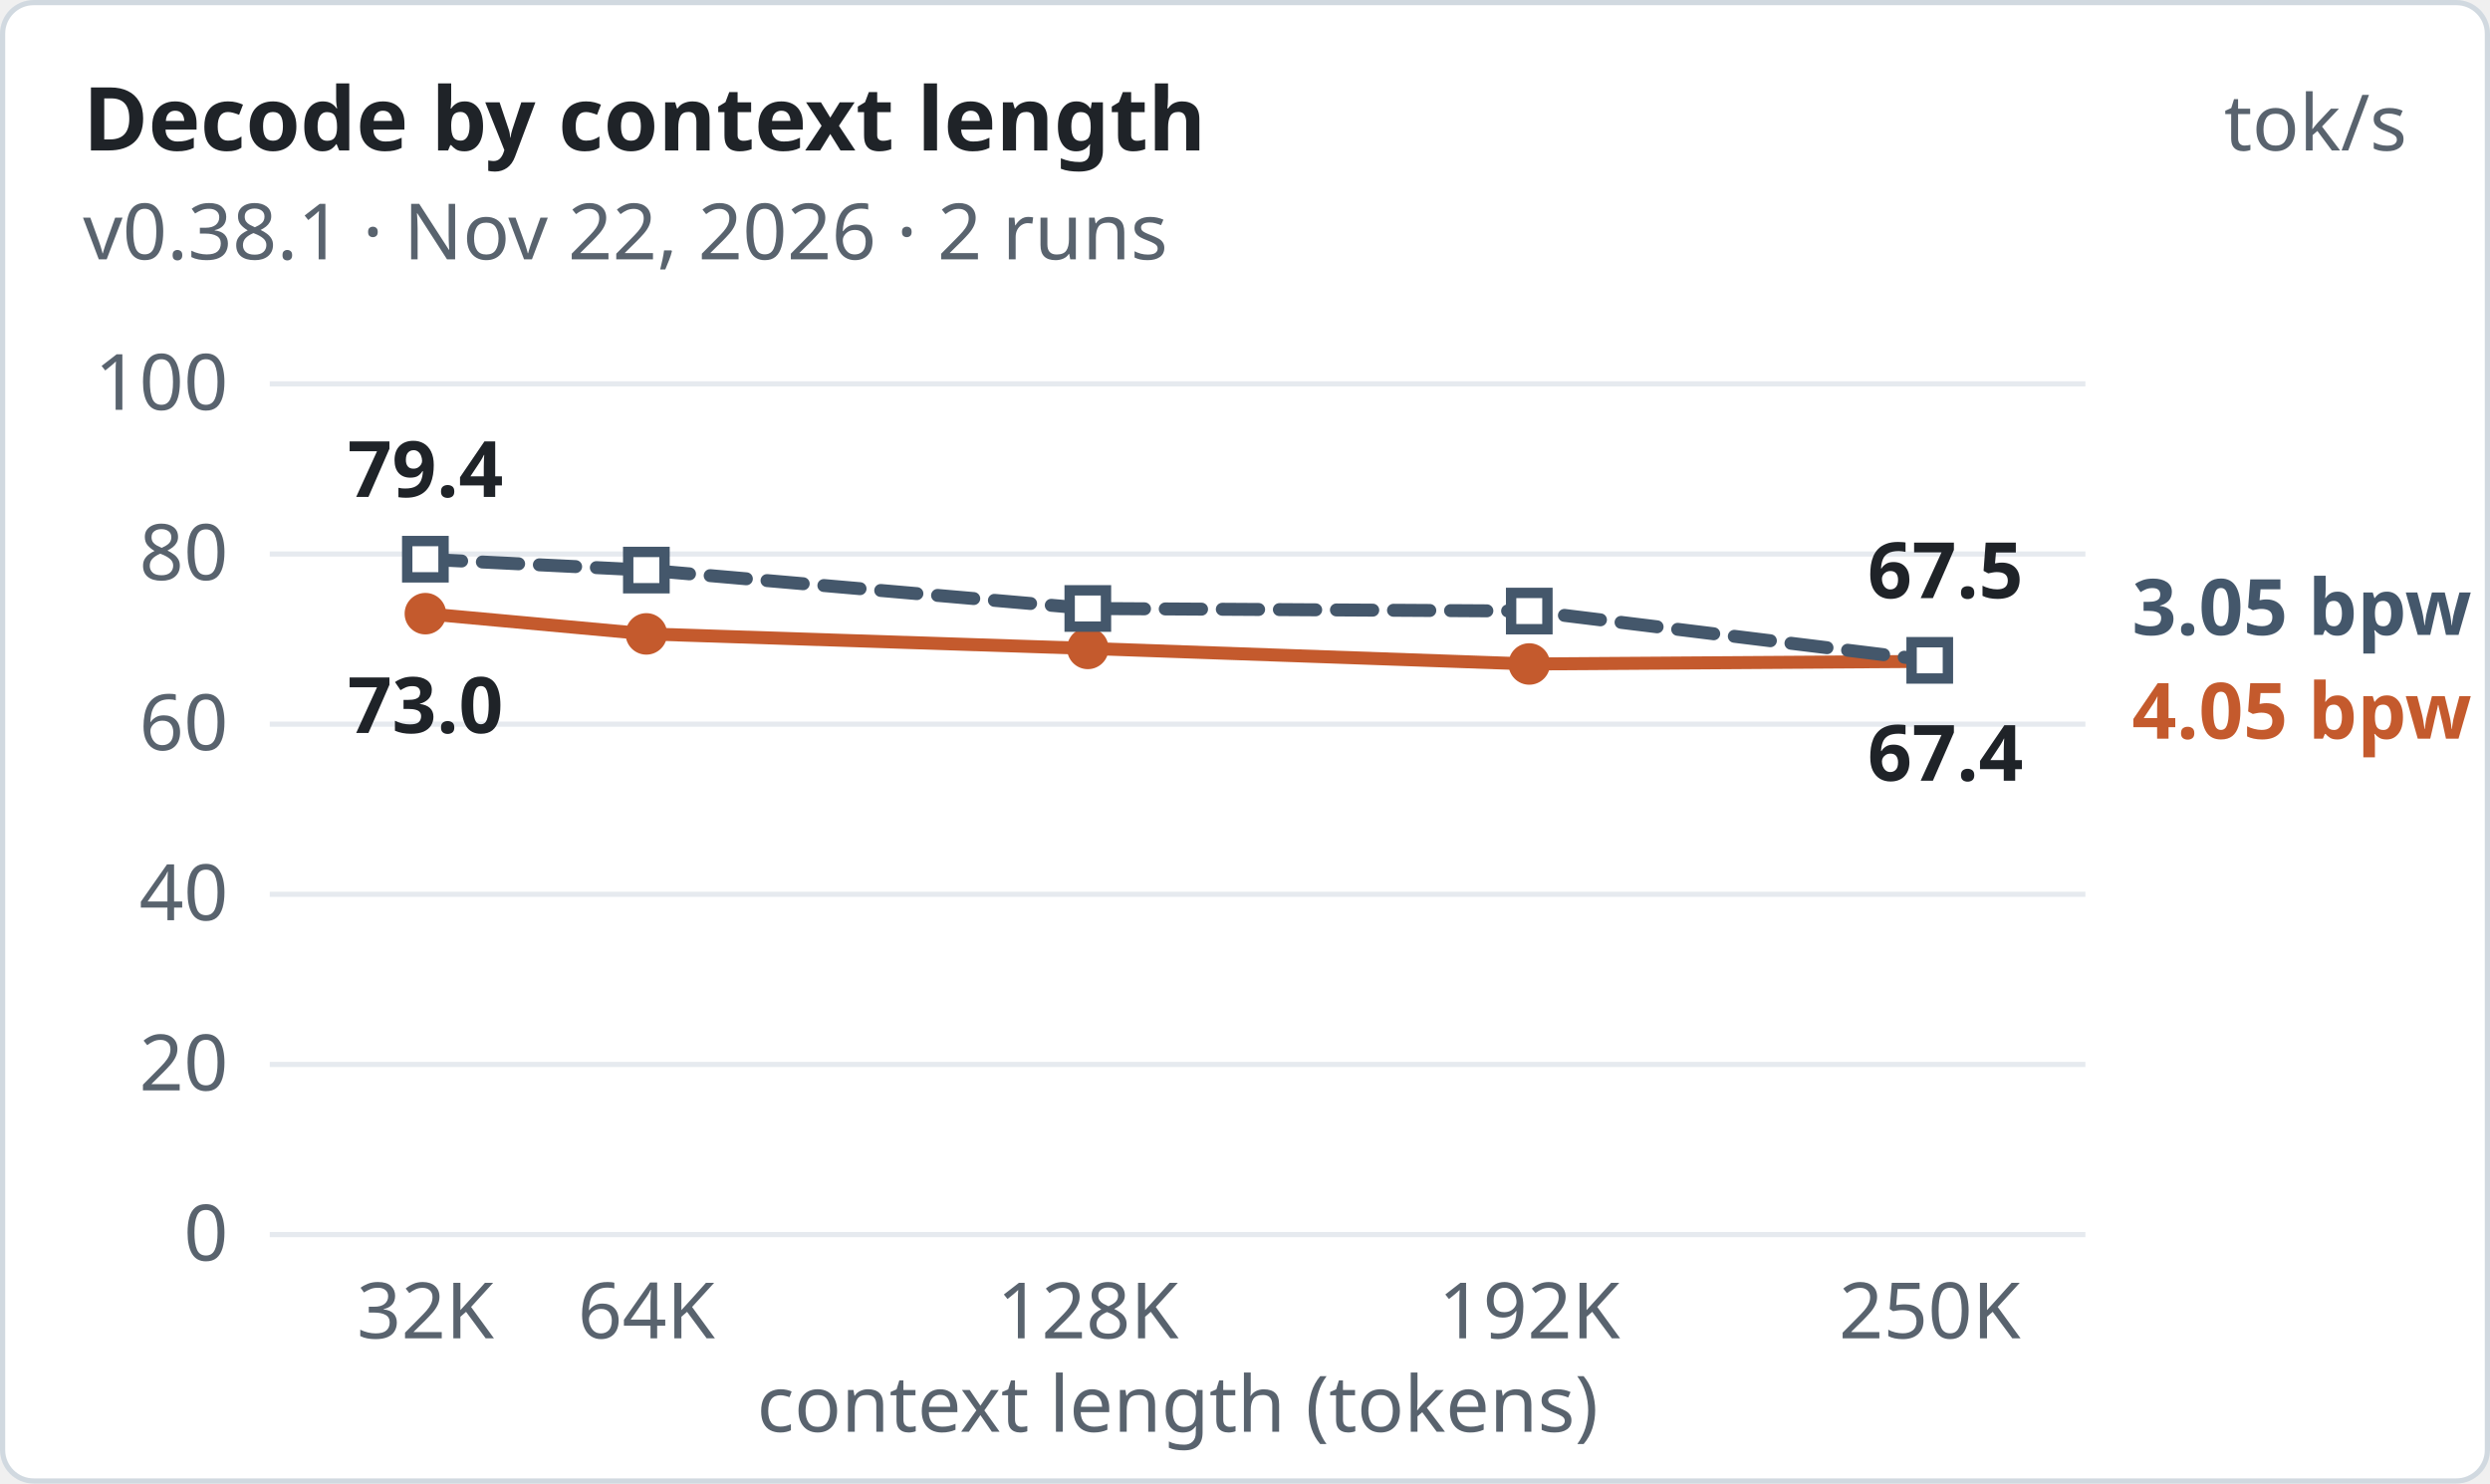
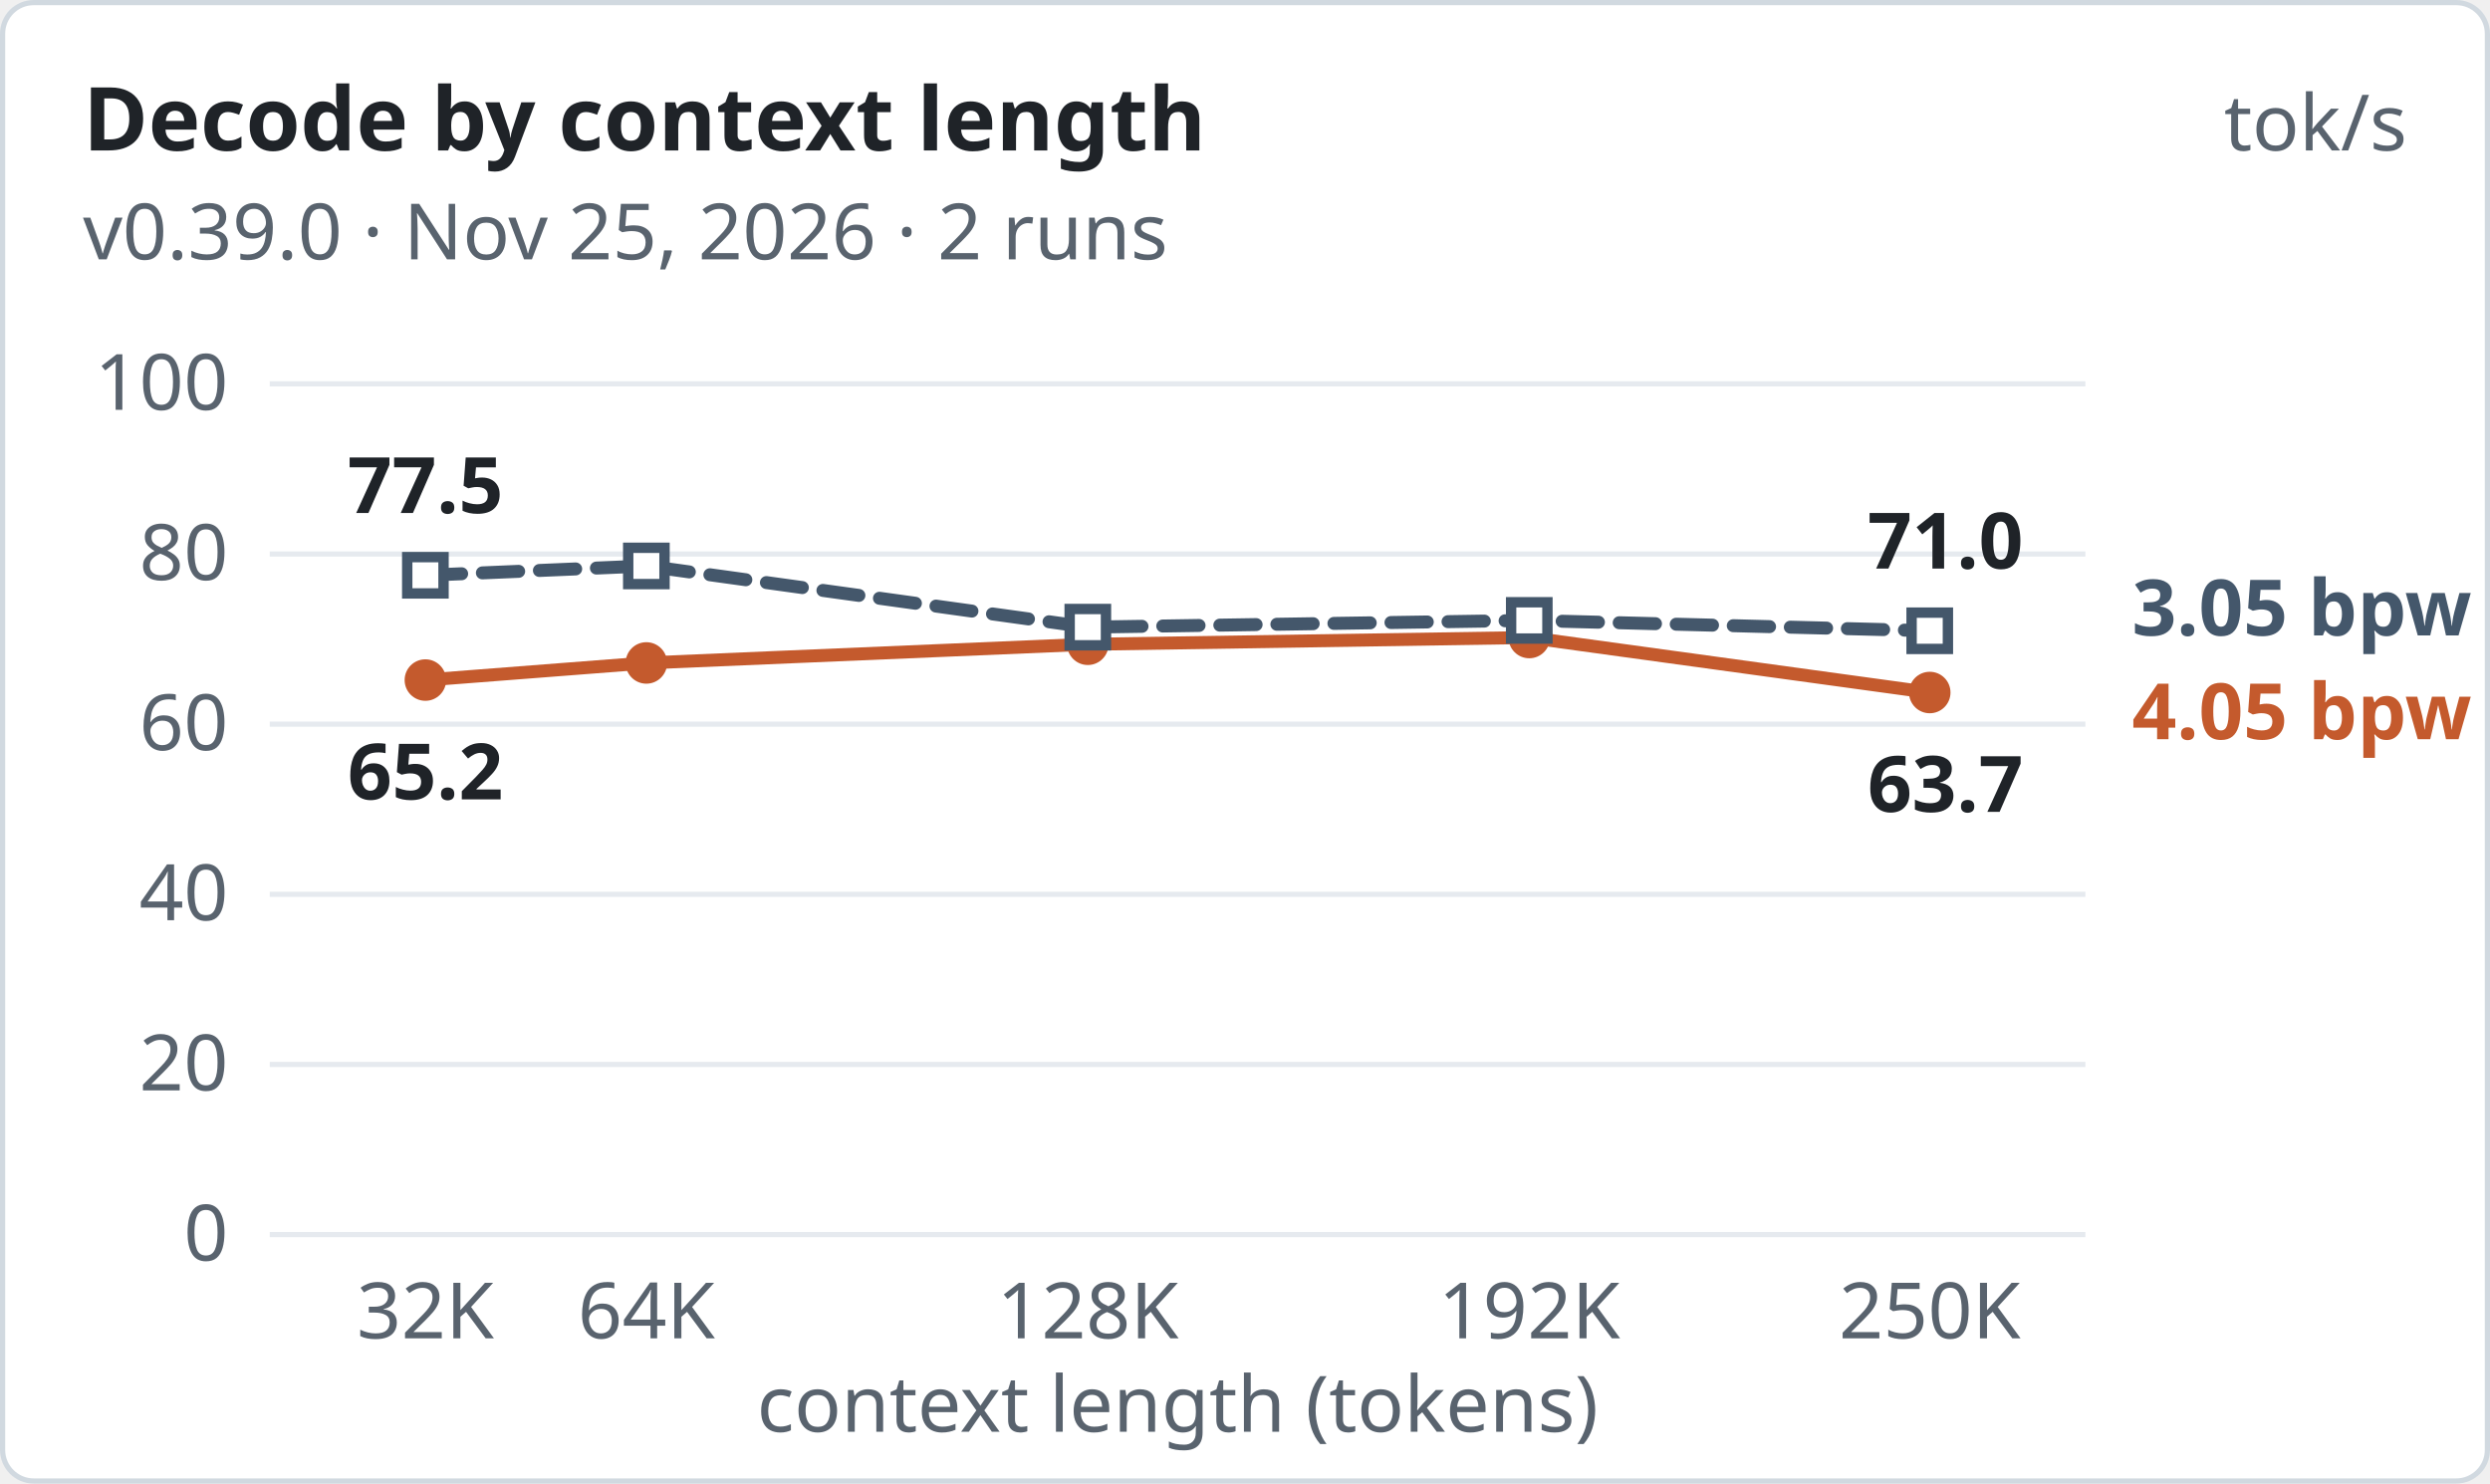
- <svg xmlns="http://www.w3.org/2000/svg" viewBox="0 0 480 286" width="480" height="286" role="img" aria-label="Line chart: Decode by context length, in tokens per second: 4.05 bpw from 73.0 at 32K to 67.4 at 250K; 3.05 bpw from 79.4 at 32K to 67.5 at 250K. v0.38.1, Nov 22, 2026." font-family="-apple-system,BlinkMacSystemFont,'Segoe UI','Noto Sans',Helvetica,Arial,sans-serif">
+ <svg xmlns="http://www.w3.org/2000/svg" viewBox="0 0 480 286" width="480" height="286" role="img" aria-label="Line chart: Decode by context length, in tokens per second: 4.05 bpw from 65.2 at 32K to 63.7 at 250K; 3.05 bpw from 77.5 at 32K to 71.0 at 250K. v0.39.0, Nov 25, 2026." font-family="-apple-system,BlinkMacSystemFont,'Segoe UI','Noto Sans',Helvetica,Arial,sans-serif">
  <rect x="0.5" y="0.5" width="479" height="285" rx="6" fill="#ffffff" stroke="#d1d9e0" />
  <text x="16" y="29" font-size="17" font-weight="600" fill="#1f2328">Decode by context length</text>
-   <text x="16" y="50" font-size="15" fill="#59636e">v0.38.1 · Nov 22, 2026 · 2 runs</text>
+   <text x="16" y="50" font-size="15" fill="#59636e">v0.39.0 · Nov 25, 2026 · 2 runs</text>
  <line x1="52" y1="238.0" x2="402" y2="238.0" stroke="#e6eaef" stroke-width="1" />
  <text x="44" y="243.0" font-size="15" text-anchor="end" fill="#59636e">0</text>
  <line x1="52" y1="205.2" x2="402" y2="205.2" stroke="#e6eaef" stroke-width="1" />
  <text x="44" y="210.2" font-size="15" text-anchor="end" fill="#59636e">20</text>
  <line x1="52" y1="172.4" x2="402" y2="172.4" stroke="#e6eaef" stroke-width="1" />
  <text x="44" y="177.4" font-size="15" text-anchor="end" fill="#59636e">40</text>
  <line x1="52" y1="139.6" x2="402" y2="139.6" stroke="#e6eaef" stroke-width="1" />
  <text x="44" y="144.6" font-size="15" text-anchor="end" fill="#59636e">60</text>
  <line x1="52" y1="106.8" x2="402" y2="106.8" stroke="#e6eaef" stroke-width="1" />
  <text x="44" y="111.8" font-size="15" text-anchor="end" fill="#59636e">80</text>
  <line x1="52" y1="74.0" x2="402" y2="74.0" stroke="#e6eaef" stroke-width="1" />
  <text x="44" y="79.0" font-size="15" text-anchor="end" fill="#59636e">100</text>
  <text x="464" y="29" font-size="15" text-anchor="end" fill="#59636e">tok/s</text>
  <text x="82.0" y="258" font-size="15" text-anchor="middle" fill="#59636e">32K</text>
  <text x="124.6" y="258" font-size="15" text-anchor="middle" fill="#59636e">64K</text>
  <text x="209.7" y="258" font-size="15" text-anchor="middle" fill="#59636e">128K</text>
  <text x="294.8" y="258" font-size="15" text-anchor="middle" fill="#59636e">192K</text>
  <text x="372.0" y="258" font-size="15" text-anchor="middle" fill="#59636e">250K</text>
  <text x="227.0" y="276" font-size="15" text-anchor="middle" fill="#59636e">context length (tokens)</text>
-   <polyline points="82.0,118.3 124.6,122.2 209.7,125.0 294.8,128.0 372.0,127.5" fill="none" stroke="#c45a2d" stroke-width="2.5" stroke-linejoin="round" stroke-linecap="round" />
-   <circle cx="82.0" cy="118.3" r="4" fill="#c45a2d" />
-   <circle cx="124.6" cy="122.2" r="4" fill="#c45a2d" />
-   <circle cx="209.7" cy="125.0" r="4" fill="#c45a2d" />
-   <circle cx="294.8" cy="128.0" r="4" fill="#c45a2d" />
-   <circle cx="372.0" cy="127.5" r="4" fill="#c45a2d" />
-   <text x="82.0" y="141.3" font-size="15" font-weight="600" text-anchor="middle" fill="#1f2328">73.0</text>
-   <text x="360.0" y="150.5" font-size="15" font-weight="600" text-anchor="start" fill="#1f2328">67.4</text>
-   <text x="411" y="142.4" font-size="15" font-weight="600" fill="#c45a2d">4.05 bpw</text>
-   <polyline points="82.0,107.8 124.6,109.9 209.7,117.3 294.8,117.8 372.0,127.3" fill="none" stroke="#44576b" stroke-width="2.5" stroke-linejoin="round" stroke-linecap="round" stroke-dasharray="7 4" />
-   <rect x="78.5" y="104.3" width="7" height="7" fill="#ffffff" stroke="#44576b" stroke-width="2" />
-   <rect x="121.1" y="106.4" width="7" height="7" fill="#ffffff" stroke="#44576b" stroke-width="2" />
-   <rect x="206.2" y="113.8" width="7" height="7" fill="#ffffff" stroke="#44576b" stroke-width="2" />
-   <rect x="291.3" y="114.3" width="7" height="7" fill="#ffffff" stroke="#44576b" stroke-width="2" />
-   <rect x="368.5" y="123.8" width="7" height="7" fill="#ffffff" stroke="#44576b" stroke-width="2" />
-   <text x="82.0" y="95.8" font-size="15" font-weight="600" text-anchor="middle" fill="#1f2328">79.4</text>
-   <text x="360.0" y="115.3" font-size="15" font-weight="600" text-anchor="start" fill="#1f2328">67.5</text>
-   <text x="411" y="122.4" font-size="15" font-weight="600" fill="#44576b">3.05 bpw</text>
+   <polyline points="82.0,131.1 124.6,127.8 209.7,124.2 294.8,122.9 372.0,133.5" fill="none" stroke="#c45a2d" stroke-width="2.5" stroke-linejoin="round" stroke-linecap="round" />
+   <circle cx="82.0" cy="131.1" r="4" fill="#c45a2d" />
+   <circle cx="124.6" cy="127.8" r="4" fill="#c45a2d" />
+   <circle cx="209.7" cy="124.2" r="4" fill="#c45a2d" />
+   <circle cx="294.8" cy="122.9" r="4" fill="#c45a2d" />
+   <circle cx="372.0" cy="133.5" r="4" fill="#c45a2d" />
+   <text x="82.0" y="154.1" font-size="15" font-weight="600" text-anchor="middle" fill="#1f2328">65.2</text>
+   <text x="360.0" y="156.5" font-size="15" font-weight="600" text-anchor="start" fill="#1f2328">63.7</text>
+   <text x="411" y="142.5" font-size="15" font-weight="600" fill="#c45a2d">4.05 bpw</text>
+   <polyline points="82.0,110.9 124.6,109.1 209.7,120.9 294.8,119.6 372.0,121.6" fill="none" stroke="#44576b" stroke-width="2.5" stroke-linejoin="round" stroke-linecap="round" stroke-dasharray="7 4" />
+   <rect x="78.5" y="107.4" width="7" height="7" fill="#ffffff" stroke="#44576b" stroke-width="2" />
+   <rect x="121.1" y="105.6" width="7" height="7" fill="#ffffff" stroke="#44576b" stroke-width="2" />
+   <rect x="206.2" y="117.4" width="7" height="7" fill="#ffffff" stroke="#44576b" stroke-width="2" />
+   <rect x="291.3" y="116.1" width="7" height="7" fill="#ffffff" stroke="#44576b" stroke-width="2" />
+   <rect x="368.5" y="118.1" width="7" height="7" fill="#ffffff" stroke="#44576b" stroke-width="2" />
+   <text x="82.0" y="98.9" font-size="15" font-weight="600" text-anchor="middle" fill="#1f2328">77.5</text>
+   <text x="360.0" y="109.6" font-size="15" font-weight="600" text-anchor="start" fill="#1f2328">71.0</text>
+   <text x="411" y="122.5" font-size="15" font-weight="600" fill="#44576b">3.05 bpw</text>
</svg>
